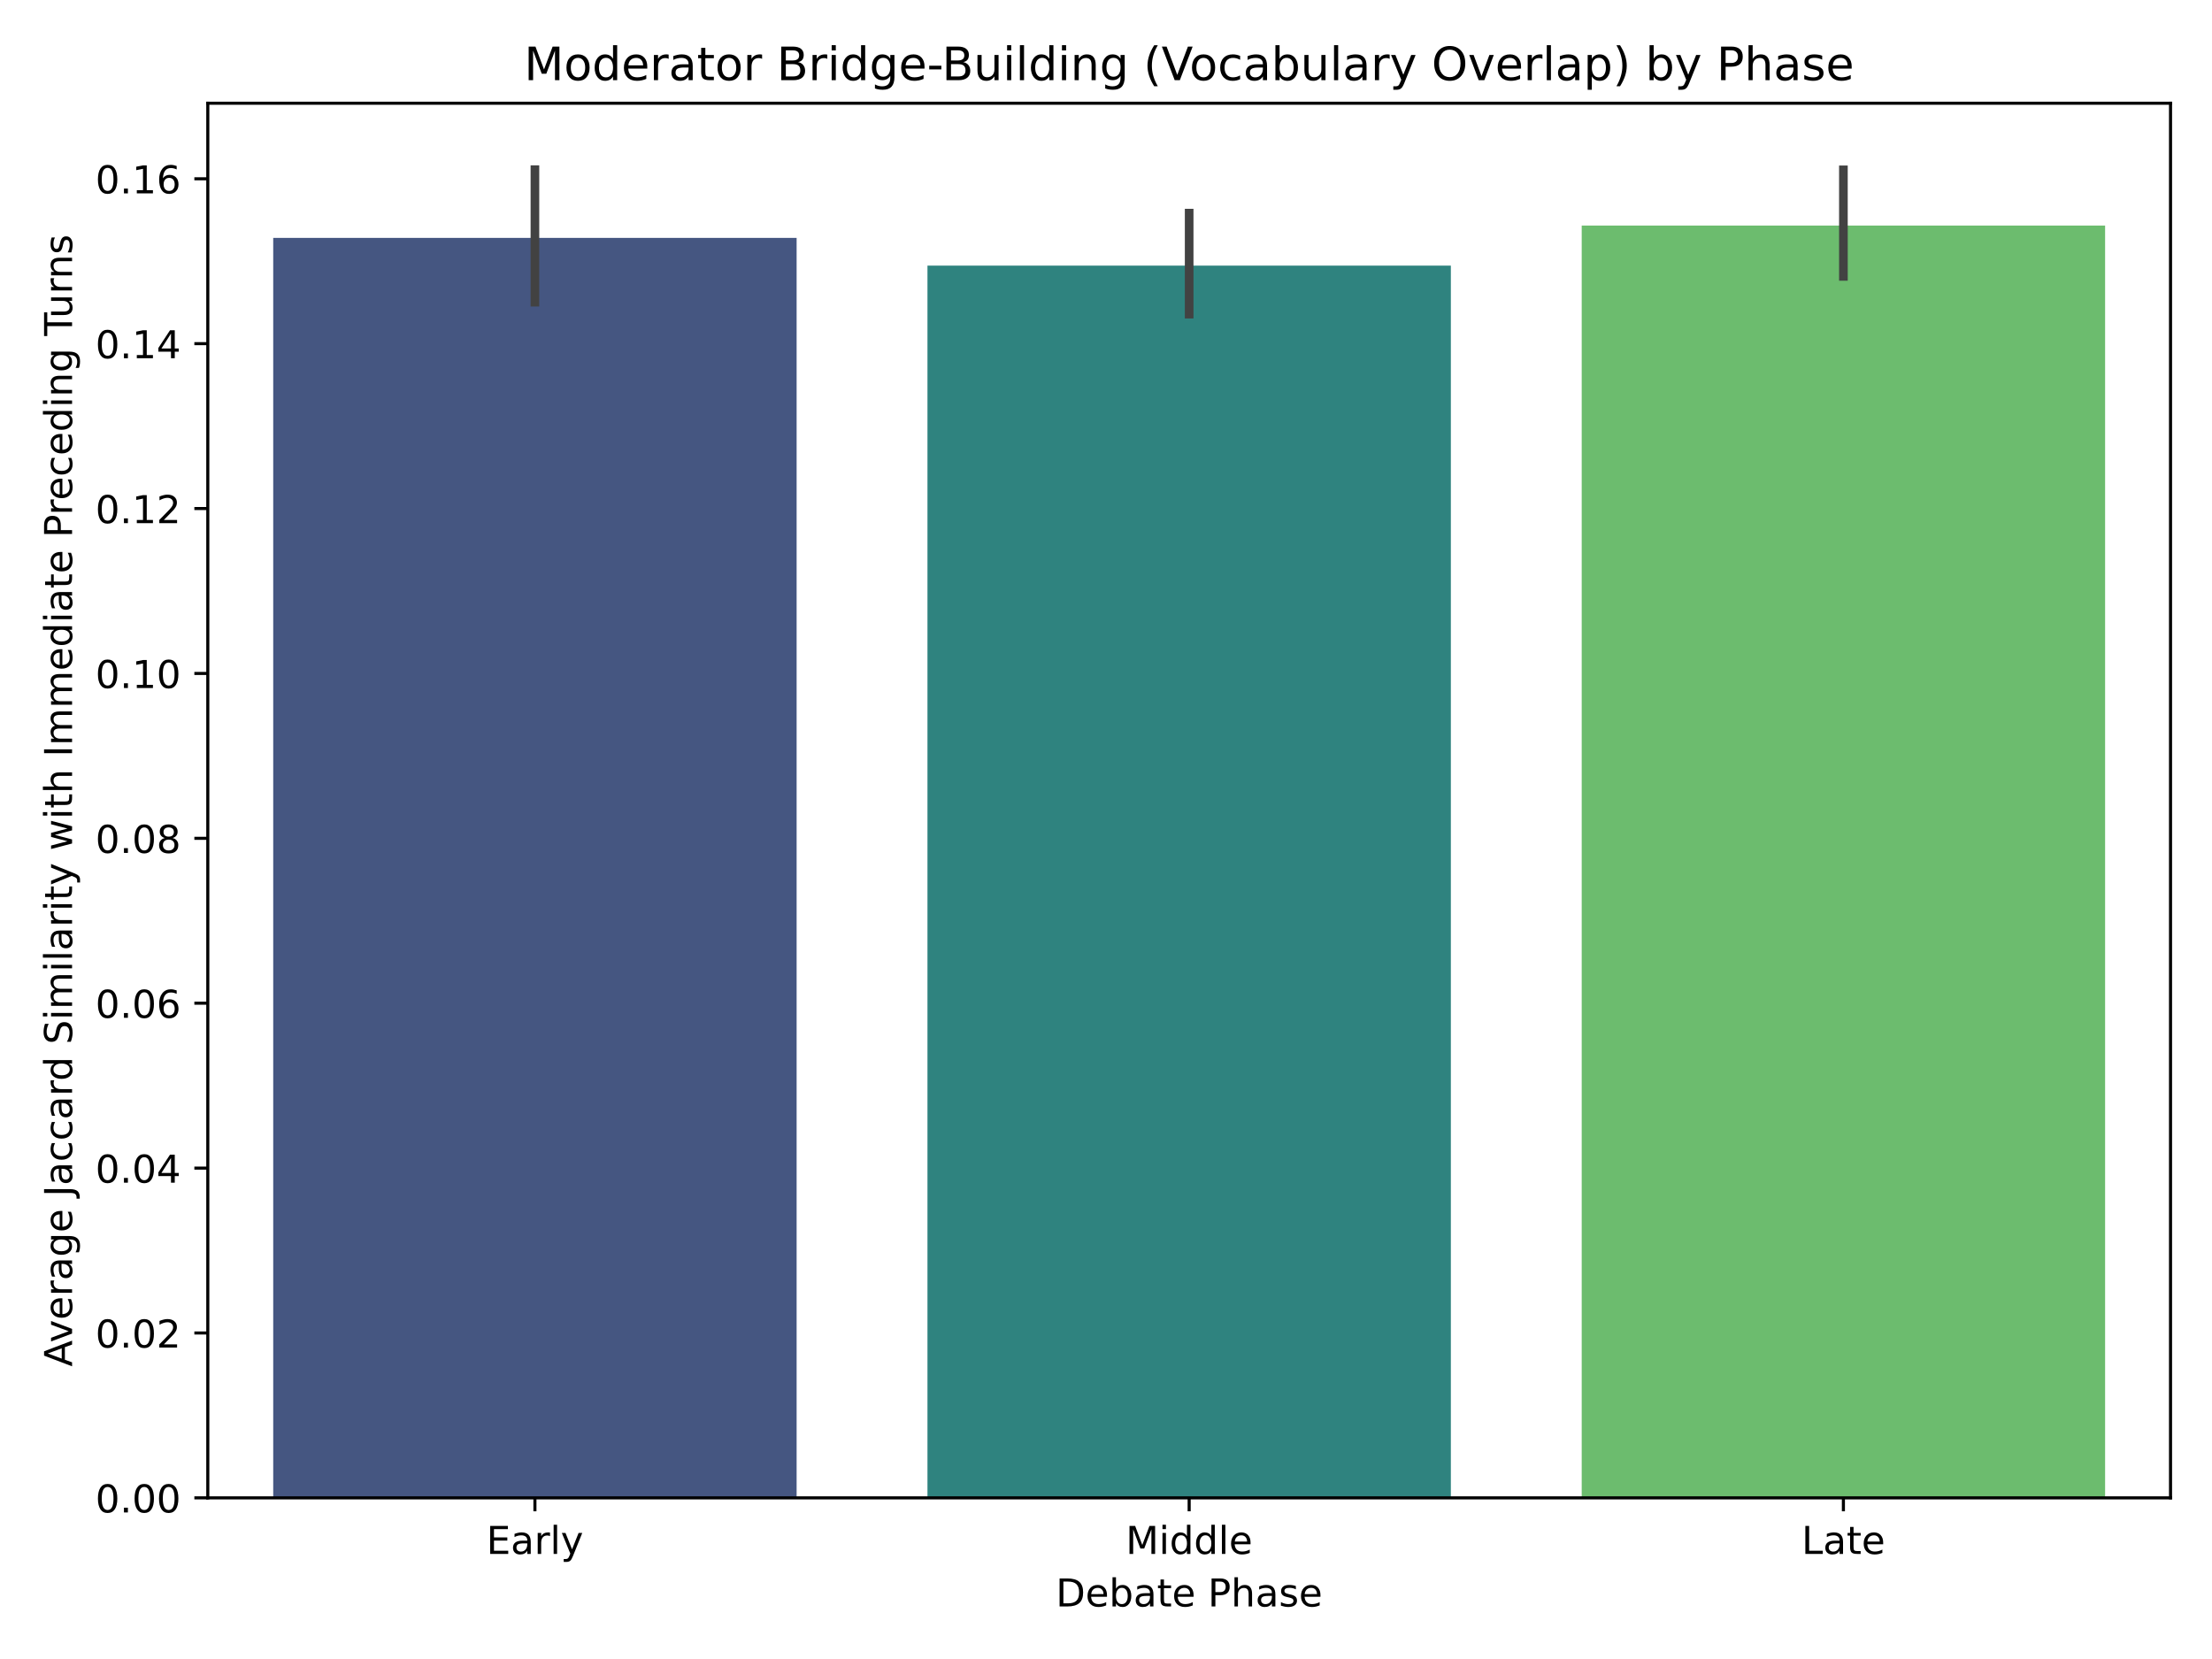
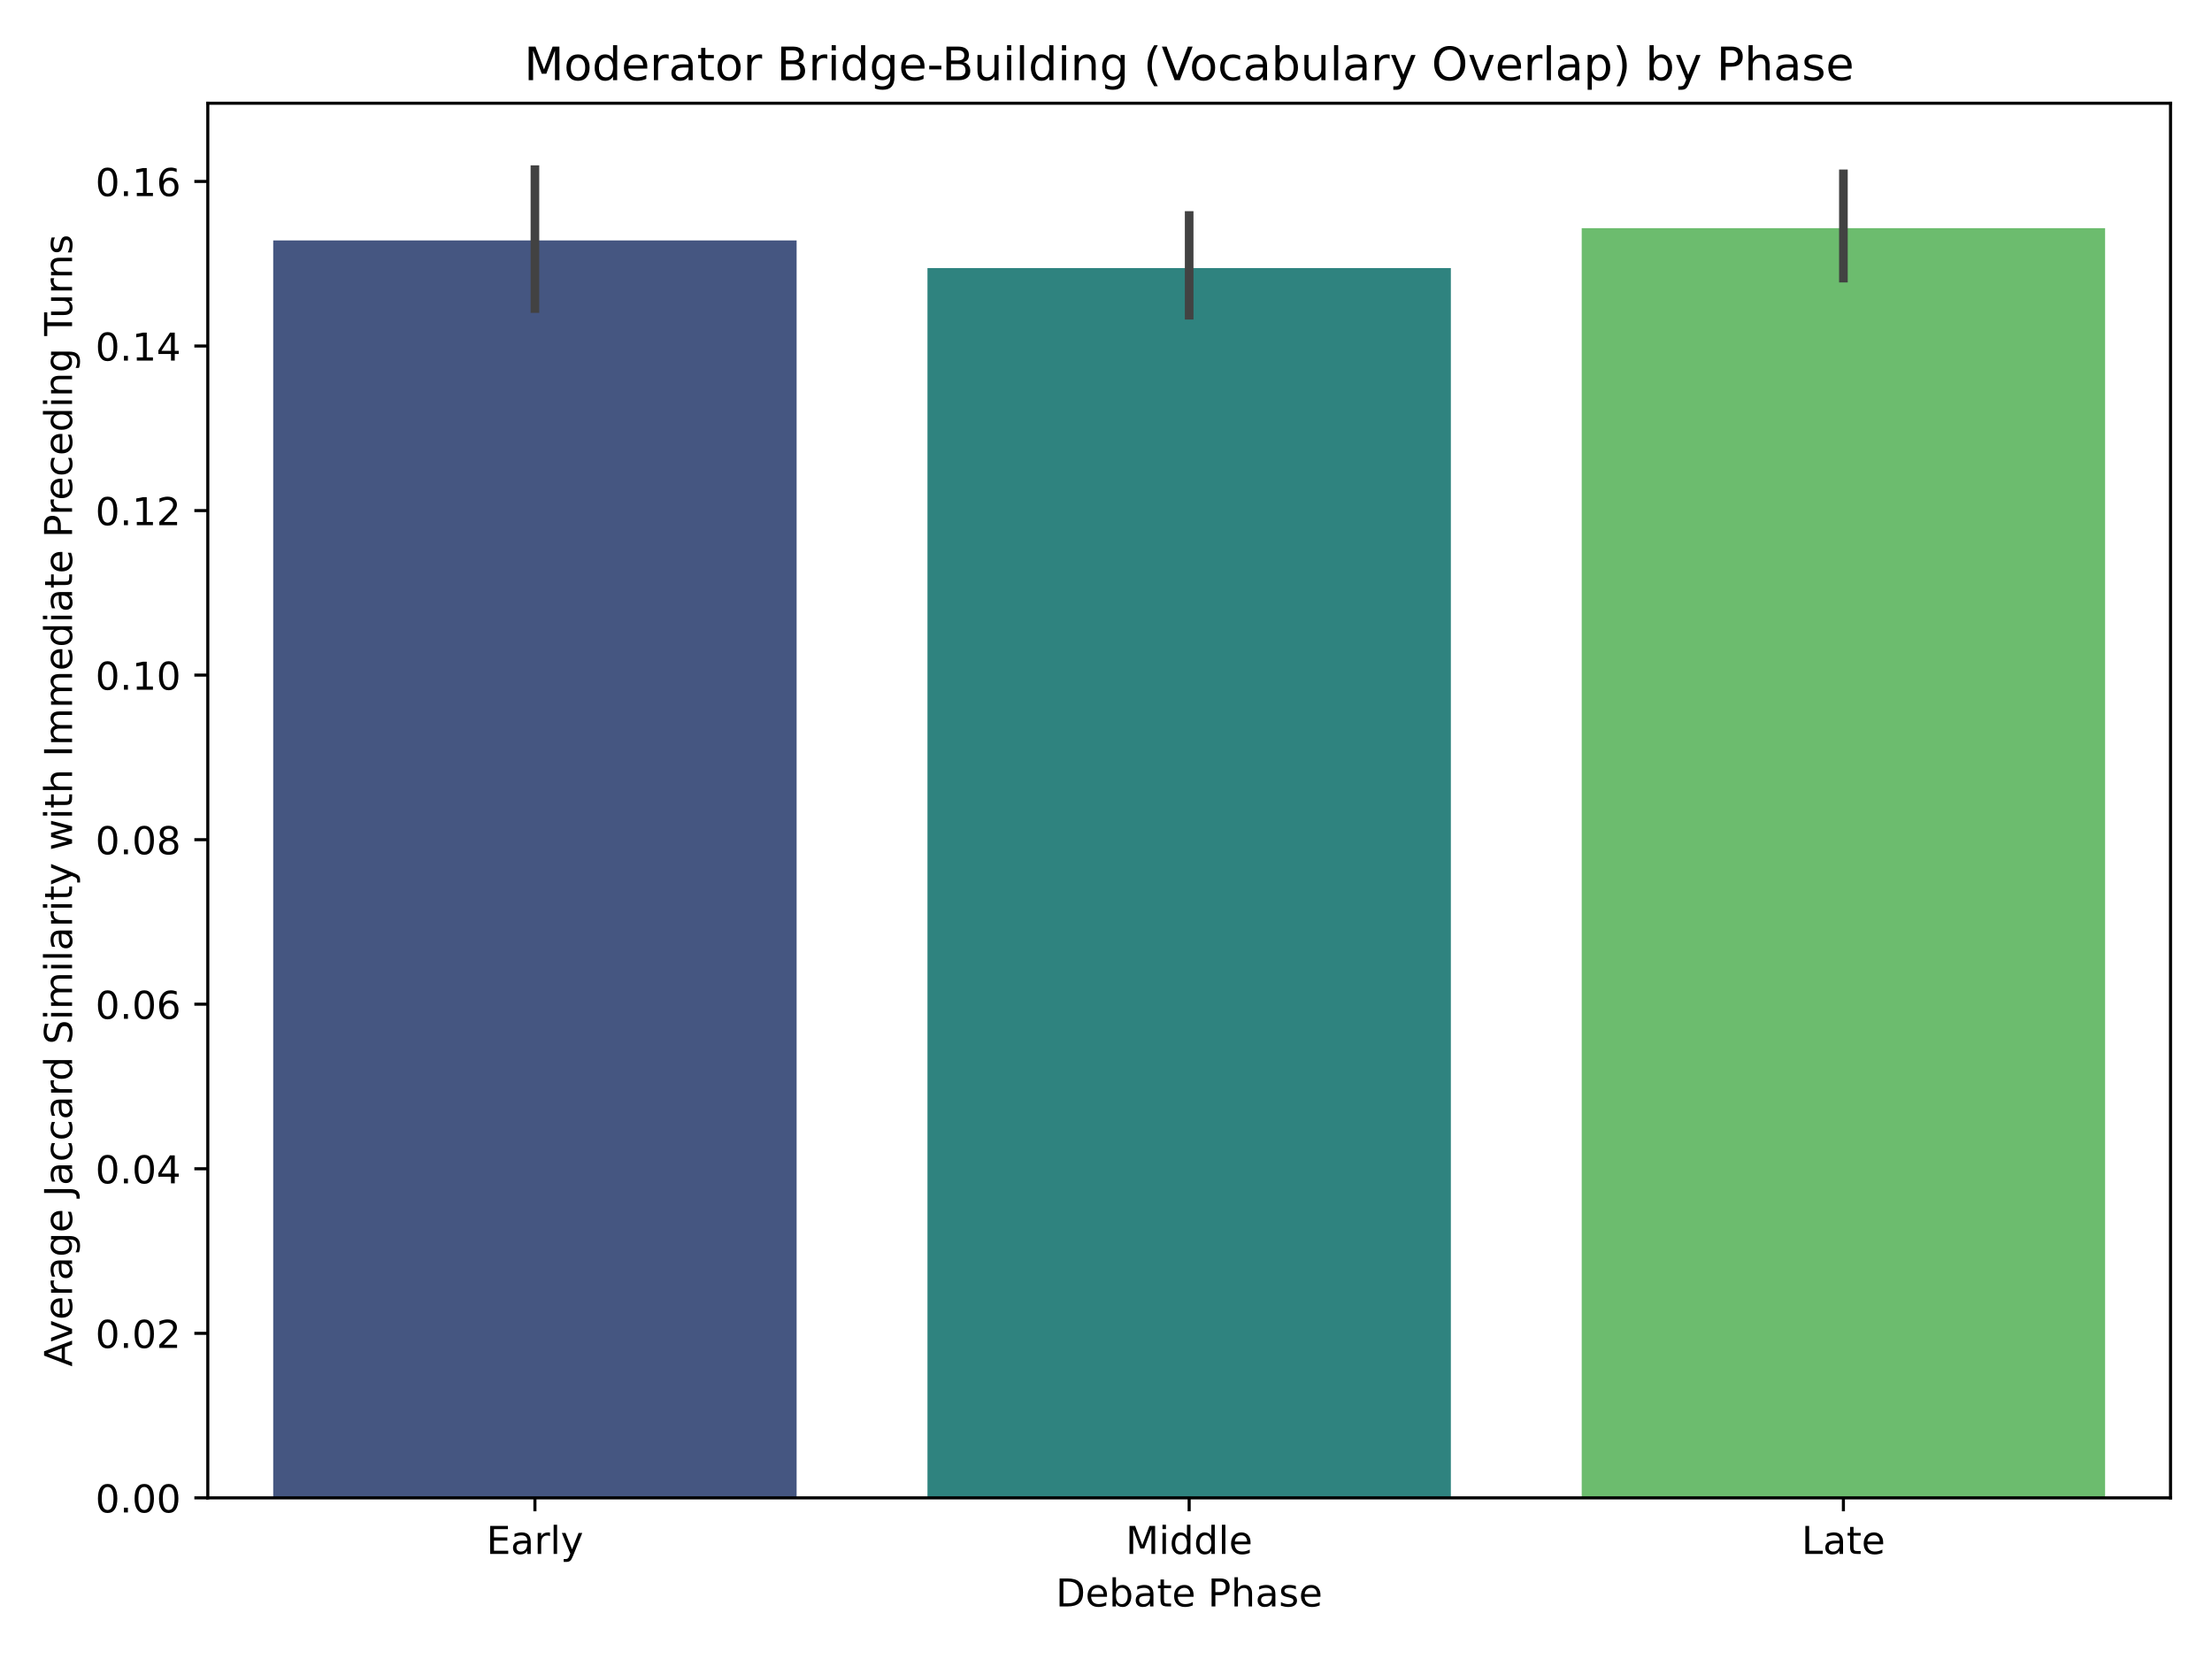
<svg xmlns="http://www.w3.org/2000/svg" xmlns:xlink="http://www.w3.org/1999/xlink" width="576pt" height="432pt" viewBox="0 0 576 432" version="1.1">
  <defs>
    <style type="text/css">*{stroke-linejoin: round; stroke-linecap: butt}</style>
  </defs>
  <g id="figure_1">
    <g id="patch_1">
      <path d="M 0 432  L 576 432  L 576 0  L 0 0  z " style="fill: #ffffff" />
    </g>
    <g id="axes_1">
      <g id="patch_2">
        <path d="M 54.11 390.04  L 565.2 390.04  L 565.2 26.88  L 54.11 26.88  z " style="fill: #ffffff" />
      </g>
      <g id="patch_3">
-         <path d="M 71.146 390.04  L 207.437 390.04  L 207.437 61.947  L 71.146 61.947  z " clip-path="url(#p54904edf8a)" style="fill: #455681" />
+         <path d="M 71.146 390.04  L 207.437 390.04  L 207.437 62.614  L 71.146 62.614  z " clip-path="url(#p2e9c541783)" style="fill: #455681" />
      </g>
      <g id="patch_4">
-         <path d="M 241.51 390.04  L 377.8 390.04  L 377.8 69.159  L 241.51 69.159  z " clip-path="url(#p54904edf8a)" style="fill: #2f837f" />
+         <path d="M 241.51 390.04  L 377.8 390.04  L 377.8 69.811  L 241.51 69.811  z " clip-path="url(#p2e9c541783)" style="fill: #2f837f" />
      </g>
      <g id="patch_5">
-         <path d="M 411.873 390.04  L 548.164 390.04  L 548.164 58.739  L 411.873 58.739  z " clip-path="url(#p54904edf8a)" style="fill: #6cbc6e" />
+         <path d="M 411.873 390.04  L 548.164 390.04  L 548.164 59.413  L 411.873 59.413  z " clip-path="url(#p2e9c541783)" style="fill: #6cbc6e" />
      </g>
      <g id="matplotlib.axis_1">
        <g id="xtick_1">
          <g id="line2d_1">
            <defs>
-               <path id="m7fd04213f6" d="M 0 0  L 0 3.5  " style="stroke: #000000; stroke-width: 0.8" />
+               <path id="m080b6ee815" d="M 0 0  L 0 3.5  " style="stroke: #000000; stroke-width: 0.8" />
            </defs>
            <g>
-               <use xlink:href="#m7fd04213f6" x="139.292" y="390.04" style="stroke: #000000; stroke-width: 0.8" />
+               <use xlink:href="#m080b6ee815" x="139.292" y="390.04" style="stroke: #000000; stroke-width: 0.8" />
            </g>
          </g>
          <g id="text_1">
            <g transform="translate(126.6643 404.6384) scale(0.1 -0.1)">
              <defs>
                <path id="DejaVuSans-45" d="M 628 4666  L 3578 4666  L 3578 4134  L 1259 4134  L 1259 2753  L 3481 2753  L 3481 2222  L 1259 2222  L 1259 531  L 3634 531  L 3634 0  L 628 0  L 628 4666  z " transform="scale(0.015625)" />
                <path id="DejaVuSans-61" d="M 2194 1759  Q 1497 1759 1228 1600  Q 959 1441 959 1056  Q 959 750 1161 570  Q 1363 391 1709 391  Q 2188 391 2477 730  Q 2766 1069 2766 1631  L 2766 1759  L 2194 1759  z M 3341 1997  L 3341 0  L 2766 0  L 2766 531  Q 2569 213 2275 61  Q 1981 -91 1556 -91  Q 1019 -91 701 211  Q 384 513 384 1019  Q 384 1609 779 1909  Q 1175 2209 1959 2209  L 2766 2209  L 2766 2266  Q 2766 2663 2505 2880  Q 2244 3097 1772 3097  Q 1472 3097 1187 3025  Q 903 2953 641 2809  L 641 3341  Q 956 3463 1253 3523  Q 1550 3584 1831 3584  Q 2591 3584 2966 3190  Q 3341 2797 3341 1997  z " transform="scale(0.015625)" />
                <path id="DejaVuSans-72" d="M 2631 2963  Q 2534 3019 2420 3045  Q 2306 3072 2169 3072  Q 1681 3072 1420 2755  Q 1159 2438 1159 1844  L 1159 0  L 581 0  L 581 3500  L 1159 3500  L 1159 2956  Q 1341 3275 1631 3429  Q 1922 3584 2338 3584  Q 2397 3584 2469 3576  Q 2541 3569 2628 3553  L 2631 2963  z " transform="scale(0.015625)" />
                <path id="DejaVuSans-6c" d="M 603 4863  L 1178 4863  L 1178 0  L 603 0  L 603 4863  z " transform="scale(0.015625)" />
                <path id="DejaVuSans-79" d="M 2059 -325  Q 1816 -950 1584 -1140  Q 1353 -1331 966 -1331  L 506 -1331  L 506 -850  L 844 -850  Q 1081 -850 1212 -737  Q 1344 -625 1503 -206  L 1606 56  L 191 3500  L 800 3500  L 1894 763  L 2988 3500  L 3597 3500  L 2059 -325  z " transform="scale(0.015625)" />
              </defs>
              <use xlink:href="#DejaVuSans-45" />
              <use xlink:href="#DejaVuSans-61" transform="translate(63.18359 0)" />
              <use xlink:href="#DejaVuSans-72" transform="translate(124.4629 0)" />
              <use xlink:href="#DejaVuSans-6c" transform="translate(165.5762 0)" />
              <use xlink:href="#DejaVuSans-79" transform="translate(193.3594 0)" />
            </g>
          </g>
        </g>
        <g id="xtick_2">
          <g id="line2d_2">
            <g>
-               <use xlink:href="#m7fd04213f6" x="309.655" y="390.04" style="stroke: #000000; stroke-width: 0.8" />
+               <use xlink:href="#m080b6ee815" x="309.655" y="390.04" style="stroke: #000000; stroke-width: 0.8" />
            </g>
          </g>
          <g id="text_2">
            <g transform="translate(293.1378 404.6384) scale(0.1 -0.1)">
              <defs>
                <path id="DejaVuSans-4d" d="M 628 4666  L 1569 4666  L 2759 1491  L 3956 4666  L 4897 4666  L 4897 0  L 4281 0  L 4281 4097  L 3078 897  L 2444 897  L 1241 4097  L 1241 0  L 628 0  L 628 4666  z " transform="scale(0.015625)" />
                <path id="DejaVuSans-69" d="M 603 3500  L 1178 3500  L 1178 0  L 603 0  L 603 3500  z M 603 4863  L 1178 4863  L 1178 4134  L 603 4134  L 603 4863  z " transform="scale(0.015625)" />
                <path id="DejaVuSans-64" d="M 2906 2969  L 2906 4863  L 3481 4863  L 3481 0  L 2906 0  L 2906 525  Q 2725 213 2448 61  Q 2172 -91 1784 -91  Q 1150 -91 751 415  Q 353 922 353 1747  Q 353 2572 751 3078  Q 1150 3584 1784 3584  Q 2172 3584 2448 3432  Q 2725 3281 2906 2969  z M 947 1747  Q 947 1113 1208 752  Q 1469 391 1925 391  Q 2381 391 2643 752  Q 2906 1113 2906 1747  Q 2906 2381 2643 2742  Q 2381 3103 1925 3103  Q 1469 3103 1208 2742  Q 947 2381 947 1747  z " transform="scale(0.015625)" />
                <path id="DejaVuSans-65" d="M 3597 1894  L 3597 1613  L 953 1613  Q 991 1019 1311 708  Q 1631 397 2203 397  Q 2534 397 2845 478  Q 3156 559 3463 722  L 3463 178  Q 3153 47 2828 -22  Q 2503 -91 2169 -91  Q 1331 -91 842 396  Q 353 884 353 1716  Q 353 2575 817 3079  Q 1281 3584 2069 3584  Q 2775 3584 3186 3129  Q 3597 2675 3597 1894  z M 3022 2063  Q 3016 2534 2758 2815  Q 2500 3097 2075 3097  Q 1594 3097 1305 2825  Q 1016 2553 972 2059  L 3022 2063  z " transform="scale(0.015625)" />
              </defs>
              <use xlink:href="#DejaVuSans-4d" />
              <use xlink:href="#DejaVuSans-69" transform="translate(86.2793 0)" />
              <use xlink:href="#DejaVuSans-64" transform="translate(114.0625 0)" />
              <use xlink:href="#DejaVuSans-64" transform="translate(177.5391 0)" />
              <use xlink:href="#DejaVuSans-6c" transform="translate(241.0156 0)" />
              <use xlink:href="#DejaVuSans-65" transform="translate(268.7988 0)" />
            </g>
          </g>
        </g>
        <g id="xtick_3">
          <g id="line2d_3">
            <g>
-               <use xlink:href="#m7fd04213f6" x="480.018" y="390.04" style="stroke: #000000; stroke-width: 0.8" />
+               <use xlink:href="#m080b6ee815" x="480.018" y="390.04" style="stroke: #000000; stroke-width: 0.8" />
            </g>
          </g>
          <g id="text_3">
            <g transform="translate(469.1316 404.6384) scale(0.1 -0.1)">
              <defs>
                <path id="DejaVuSans-4c" d="M 628 4666  L 1259 4666  L 1259 531  L 3531 531  L 3531 0  L 628 0  L 628 4666  z " transform="scale(0.015625)" />
                <path id="DejaVuSans-74" d="M 1172 4494  L 1172 3500  L 2356 3500  L 2356 3053  L 1172 3053  L 1172 1153  Q 1172 725 1289 603  Q 1406 481 1766 481  L 2356 481  L 2356 0  L 1766 0  Q 1100 0 847 248  Q 594 497 594 1153  L 594 3053  L 172 3053  L 172 3500  L 594 3500  L 594 4494  L 1172 4494  z " transform="scale(0.015625)" />
              </defs>
              <use xlink:href="#DejaVuSans-4c" />
              <use xlink:href="#DejaVuSans-61" transform="translate(55.71289 0)" />
              <use xlink:href="#DejaVuSans-74" transform="translate(116.9922 0)" />
              <use xlink:href="#DejaVuSans-65" transform="translate(156.2012 0)" />
            </g>
          </g>
        </g>
        <g id="text_4">
          <g transform="translate(274.9355 418.3166) scale(0.1 -0.1)">
            <defs>
              <path id="DejaVuSans-44" d="M 1259 4147  L 1259 519  L 2022 519  Q 2988 519 3436 956  Q 3884 1394 3884 2338  Q 3884 3275 3436 3711  Q 2988 4147 2022 4147  L 1259 4147  z M 628 4666  L 1925 4666  Q 3281 4666 3915 4102  Q 4550 3538 4550 2338  Q 4550 1131 3912 565  Q 3275 0 1925 0  L 628 0  L 628 4666  z " transform="scale(0.015625)" />
              <path id="DejaVuSans-62" d="M 3116 1747  Q 3116 2381 2855 2742  Q 2594 3103 2138 3103  Q 1681 3103 1420 2742  Q 1159 2381 1159 1747  Q 1159 1113 1420 752  Q 1681 391 2138 391  Q 2594 391 2855 752  Q 3116 1113 3116 1747  z M 1159 2969  Q 1341 3281 1617 3432  Q 1894 3584 2278 3584  Q 2916 3584 3314 3078  Q 3713 2572 3713 1747  Q 3713 922 3314 415  Q 2916 -91 2278 -91  Q 1894 -91 1617 61  Q 1341 213 1159 525  L 1159 0  L 581 0  L 581 4863  L 1159 4863  L 1159 2969  z " transform="scale(0.015625)" />
              <path id="DejaVuSans-20" transform="scale(0.015625)" />
              <path id="DejaVuSans-50" d="M 1259 4147  L 1259 2394  L 2053 2394  Q 2494 2394 2734 2622  Q 2975 2850 2975 3272  Q 2975 3691 2734 3919  Q 2494 4147 2053 4147  L 1259 4147  z M 628 4666  L 2053 4666  Q 2838 4666 3239 4311  Q 3641 3956 3641 3272  Q 3641 2581 3239 2228  Q 2838 1875 2053 1875  L 1259 1875  L 1259 0  L 628 0  L 628 4666  z " transform="scale(0.015625)" />
              <path id="DejaVuSans-68" d="M 3513 2113  L 3513 0  L 2938 0  L 2938 2094  Q 2938 2591 2744 2837  Q 2550 3084 2163 3084  Q 1697 3084 1428 2787  Q 1159 2491 1159 1978  L 1159 0  L 581 0  L 581 4863  L 1159 4863  L 1159 2956  Q 1366 3272 1645 3428  Q 1925 3584 2291 3584  Q 2894 3584 3203 3211  Q 3513 2838 3513 2113  z " transform="scale(0.015625)" />
              <path id="DejaVuSans-73" d="M 2834 3397  L 2834 2853  Q 2591 2978 2328 3040  Q 2066 3103 1784 3103  Q 1356 3103 1142 2972  Q 928 2841 928 2578  Q 928 2378 1081 2264  Q 1234 2150 1697 2047  L 1894 2003  Q 2506 1872 2764 1633  Q 3022 1394 3022 966  Q 3022 478 2636 193  Q 2250 -91 1575 -91  Q 1294 -91 989 -36  Q 684 19 347 128  L 347 722  Q 666 556 975 473  Q 1284 391 1588 391  Q 1994 391 2212 530  Q 2431 669 2431 922  Q 2431 1156 2273 1281  Q 2116 1406 1581 1522  L 1381 1569  Q 847 1681 609 1914  Q 372 2147 372 2553  Q 372 3047 722 3315  Q 1072 3584 1716 3584  Q 2034 3584 2315 3537  Q 2597 3491 2834 3397  z " transform="scale(0.015625)" />
            </defs>
            <use xlink:href="#DejaVuSans-44" />
            <use xlink:href="#DejaVuSans-65" transform="translate(77.00195 0)" />
            <use xlink:href="#DejaVuSans-62" transform="translate(138.5254 0)" />
            <use xlink:href="#DejaVuSans-61" transform="translate(202.002 0)" />
            <use xlink:href="#DejaVuSans-74" transform="translate(263.2812 0)" />
            <use xlink:href="#DejaVuSans-65" transform="translate(302.4902 0)" />
            <use xlink:href="#DejaVuSans-20" transform="translate(364.0137 0)" />
            <use xlink:href="#DejaVuSans-50" transform="translate(395.8008 0)" />
            <use xlink:href="#DejaVuSans-68" transform="translate(456.1035 0)" />
            <use xlink:href="#DejaVuSans-61" transform="translate(519.4824 0)" />
            <use xlink:href="#DejaVuSans-73" transform="translate(580.7617 0)" />
            <use xlink:href="#DejaVuSans-65" transform="translate(632.8613 0)" />
          </g>
        </g>
      </g>
      <g id="matplotlib.axis_2">
        <g id="ytick_1">
          <g id="line2d_4">
            <defs>
-               <path id="m800bf268b1" d="M 0 0  L -3.5 0  " style="stroke: #000000; stroke-width: 0.8" />
+               <path id="m73695b6c88" d="M 0 0  L -3.5 0  " style="stroke: #000000; stroke-width: 0.8" />
            </defs>
            <g>
-               <use xlink:href="#m800bf268b1" x="54.11" y="390.04" style="stroke: #000000; stroke-width: 0.8" />
+               <use xlink:href="#m73695b6c88" x="54.11" y="390.04" style="stroke: #000000; stroke-width: 0.8" />
            </g>
          </g>
          <g id="text_5">
            <g transform="translate(24.84437 393.8392) scale(0.1 -0.1)">
              <defs>
                <path id="DejaVuSans-30" d="M 2034 4250  Q 1547 4250 1301 3770  Q 1056 3291 1056 2328  Q 1056 1369 1301 889  Q 1547 409 2034 409  Q 2525 409 2770 889  Q 3016 1369 3016 2328  Q 3016 3291 2770 3770  Q 2525 4250 2034 4250  z M 2034 4750  Q 2819 4750 3233 4129  Q 3647 3509 3647 2328  Q 3647 1150 3233 529  Q 2819 -91 2034 -91  Q 1250 -91 836 529  Q 422 1150 422 2328  Q 422 3509 836 4129  Q 1250 4750 2034 4750  z " transform="scale(0.015625)" />
                <path id="DejaVuSans-2e" d="M 684 794  L 1344 794  L 1344 0  L 684 0  L 684 794  z " transform="scale(0.015625)" />
              </defs>
              <use xlink:href="#DejaVuSans-30" />
              <use xlink:href="#DejaVuSans-2e" transform="translate(63.62305 0)" />
              <use xlink:href="#DejaVuSans-30" transform="translate(95.41016 0)" />
              <use xlink:href="#DejaVuSans-30" transform="translate(159.0332 0)" />
            </g>
          </g>
        </g>
        <g id="ytick_2">
          <g id="line2d_5">
            <g>
-               <use xlink:href="#m800bf268b1" x="54.11" y="347.104" style="stroke: #000000; stroke-width: 0.8" />
+               <use xlink:href="#m73695b6c88" x="54.11" y="347.192" style="stroke: #000000; stroke-width: 0.8" />
            </g>
          </g>
          <g id="text_6">
-             <g transform="translate(24.84437 350.9034) scale(0.1 -0.1)">
+             <g transform="translate(24.84437 350.9907) scale(0.1 -0.1)">
              <defs>
                <path id="DejaVuSans-32" d="M 1228 531  L 3431 531  L 3431 0  L 469 0  L 469 531  Q 828 903 1448 1529  Q 2069 2156 2228 2338  Q 2531 2678 2651 2914  Q 2772 3150 2772 3378  Q 2772 3750 2511 3984  Q 2250 4219 1831 4219  Q 1534 4219 1204 4116  Q 875 4013 500 3803  L 500 4441  Q 881 4594 1212 4672  Q 1544 4750 1819 4750  Q 2544 4750 2975 4387  Q 3406 4025 3406 3419  Q 3406 3131 3298 2873  Q 3191 2616 2906 2266  Q 2828 2175 2409 1742  Q 1991 1309 1228 531  z " transform="scale(0.015625)" />
              </defs>
              <use xlink:href="#DejaVuSans-30" />
              <use xlink:href="#DejaVuSans-2e" transform="translate(63.62305 0)" />
              <use xlink:href="#DejaVuSans-30" transform="translate(95.41016 0)" />
              <use xlink:href="#DejaVuSans-32" transform="translate(159.0332 0)" />
            </g>
          </g>
        </g>
        <g id="ytick_3">
          <g id="line2d_6">
            <g>
-               <use xlink:href="#m800bf268b1" x="54.11" y="304.168" style="stroke: #000000; stroke-width: 0.8" />
+               <use xlink:href="#m73695b6c88" x="54.11" y="304.343" style="stroke: #000000; stroke-width: 0.8" />
            </g>
          </g>
          <g id="text_7">
-             <g transform="translate(24.84437 307.9677) scale(0.1 -0.1)">
+             <g transform="translate(24.84437 308.1422) scale(0.1 -0.1)">
              <defs>
                <path id="DejaVuSans-34" d="M 2419 4116  L 825 1625  L 2419 1625  L 2419 4116  z M 2253 4666  L 3047 4666  L 3047 1625  L 3713 1625  L 3713 1100  L 3047 1100  L 3047 0  L 2419 0  L 2419 1100  L 313 1100  L 313 1709  L 2253 4666  z " transform="scale(0.015625)" />
              </defs>
              <use xlink:href="#DejaVuSans-30" />
              <use xlink:href="#DejaVuSans-2e" transform="translate(63.62305 0)" />
              <use xlink:href="#DejaVuSans-30" transform="translate(95.41016 0)" />
              <use xlink:href="#DejaVuSans-34" transform="translate(159.0332 0)" />
            </g>
          </g>
        </g>
        <g id="ytick_4">
          <g id="line2d_7">
            <g>
-               <use xlink:href="#m800bf268b1" x="54.11" y="261.233" style="stroke: #000000; stroke-width: 0.8" />
+               <use xlink:href="#m73695b6c88" x="54.11" y="261.495" style="stroke: #000000; stroke-width: 0.8" />
            </g>
          </g>
          <g id="text_8">
-             <g transform="translate(24.84437 265.0319) scale(0.1 -0.1)">
+             <g transform="translate(24.84437 265.2938) scale(0.1 -0.1)">
              <defs>
                <path id="DejaVuSans-36" d="M 2113 2584  Q 1688 2584 1439 2293  Q 1191 2003 1191 1497  Q 1191 994 1439 701  Q 1688 409 2113 409  Q 2538 409 2786 701  Q 3034 994 3034 1497  Q 3034 2003 2786 2293  Q 2538 2584 2113 2584  z M 3366 4563  L 3366 3988  Q 3128 4100 2886 4159  Q 2644 4219 2406 4219  Q 1781 4219 1451 3797  Q 1122 3375 1075 2522  Q 1259 2794 1537 2939  Q 1816 3084 2150 3084  Q 2853 3084 3261 2657  Q 3669 2231 3669 1497  Q 3669 778 3244 343  Q 2819 -91 2113 -91  Q 1303 -91 875 529  Q 447 1150 447 2328  Q 447 3434 972 4092  Q 1497 4750 2381 4750  Q 2619 4750 2861 4703  Q 3103 4656 3366 4563  z " transform="scale(0.015625)" />
              </defs>
              <use xlink:href="#DejaVuSans-30" />
              <use xlink:href="#DejaVuSans-2e" transform="translate(63.62305 0)" />
              <use xlink:href="#DejaVuSans-30" transform="translate(95.41016 0)" />
              <use xlink:href="#DejaVuSans-36" transform="translate(159.0332 0)" />
            </g>
          </g>
        </g>
        <g id="ytick_5">
          <g id="line2d_8">
            <g>
-               <use xlink:href="#m800bf268b1" x="54.11" y="218.297" style="stroke: #000000; stroke-width: 0.8" />
+               <use xlink:href="#m73695b6c88" x="54.11" y="218.646" style="stroke: #000000; stroke-width: 0.8" />
            </g>
          </g>
          <g id="text_9">
-             <g transform="translate(24.84437 222.0961) scale(0.1 -0.1)">
+             <g transform="translate(24.84437 222.4453) scale(0.1 -0.1)">
              <defs>
                <path id="DejaVuSans-38" d="M 2034 2216  Q 1584 2216 1326 1975  Q 1069 1734 1069 1313  Q 1069 891 1326 650  Q 1584 409 2034 409  Q 2484 409 2743 651  Q 3003 894 3003 1313  Q 3003 1734 2745 1975  Q 2488 2216 2034 2216  z M 1403 2484  Q 997 2584 770 2862  Q 544 3141 544 3541  Q 544 4100 942 4425  Q 1341 4750 2034 4750  Q 2731 4750 3128 4425  Q 3525 4100 3525 3541  Q 3525 3141 3298 2862  Q 3072 2584 2669 2484  Q 3125 2378 3379 2068  Q 3634 1759 3634 1313  Q 3634 634 3220 271  Q 2806 -91 2034 -91  Q 1263 -91 848 271  Q 434 634 434 1313  Q 434 1759 690 2068  Q 947 2378 1403 2484  z M 1172 3481  Q 1172 3119 1398 2916  Q 1625 2713 2034 2713  Q 2441 2713 2670 2916  Q 2900 3119 2900 3481  Q 2900 3844 2670 4047  Q 2441 4250 2034 4250  Q 1625 4250 1398 4047  Q 1172 3844 1172 3481  z " transform="scale(0.015625)" />
              </defs>
              <use xlink:href="#DejaVuSans-30" />
              <use xlink:href="#DejaVuSans-2e" transform="translate(63.62305 0)" />
              <use xlink:href="#DejaVuSans-30" transform="translate(95.41016 0)" />
              <use xlink:href="#DejaVuSans-38" transform="translate(159.0332 0)" />
            </g>
          </g>
        </g>
        <g id="ytick_6">
          <g id="line2d_9">
            <g>
-               <use xlink:href="#m800bf268b1" x="54.11" y="175.361" style="stroke: #000000; stroke-width: 0.8" />
+               <use xlink:href="#m73695b6c88" x="54.11" y="175.798" style="stroke: #000000; stroke-width: 0.8" />
            </g>
          </g>
          <g id="text_10">
-             <g transform="translate(24.84437 179.1603) scale(0.1 -0.1)">
+             <g transform="translate(24.84437 179.5968) scale(0.1 -0.1)">
              <defs>
                <path id="DejaVuSans-31" d="M 794 531  L 1825 531  L 1825 4091  L 703 3866  L 703 4441  L 1819 4666  L 2450 4666  L 2450 531  L 3481 531  L 3481 0  L 794 0  L 794 531  z " transform="scale(0.015625)" />
              </defs>
              <use xlink:href="#DejaVuSans-30" />
              <use xlink:href="#DejaVuSans-2e" transform="translate(63.62305 0)" />
              <use xlink:href="#DejaVuSans-31" transform="translate(95.41016 0)" />
              <use xlink:href="#DejaVuSans-30" transform="translate(159.0332 0)" />
            </g>
          </g>
        </g>
        <g id="ytick_7">
          <g id="line2d_10">
            <g>
-               <use xlink:href="#m800bf268b1" x="54.11" y="132.425" style="stroke: #000000; stroke-width: 0.8" />
+               <use xlink:href="#m73695b6c88" x="54.11" y="132.949" style="stroke: #000000; stroke-width: 0.8" />
            </g>
          </g>
          <g id="text_11">
-             <g transform="translate(24.84437 136.2246) scale(0.1 -0.1)">
+             <g transform="translate(24.84437 136.7483) scale(0.1 -0.1)">
              <use xlink:href="#DejaVuSans-30" />
              <use xlink:href="#DejaVuSans-2e" transform="translate(63.62305 0)" />
              <use xlink:href="#DejaVuSans-31" transform="translate(95.41016 0)" />
              <use xlink:href="#DejaVuSans-32" transform="translate(159.0332 0)" />
            </g>
          </g>
        </g>
        <g id="ytick_8">
          <g id="line2d_11">
            <g>
-               <use xlink:href="#m800bf268b1" x="54.11" y="89.49" style="stroke: #000000; stroke-width: 0.8" />
+               <use xlink:href="#m73695b6c88" x="54.11" y="90.101" style="stroke: #000000; stroke-width: 0.8" />
            </g>
          </g>
          <g id="text_12">
-             <g transform="translate(24.84437 93.2888) scale(0.1 -0.1)">
+             <g transform="translate(24.84437 93.89983) scale(0.1 -0.1)">
              <use xlink:href="#DejaVuSans-30" />
              <use xlink:href="#DejaVuSans-2e" transform="translate(63.62305 0)" />
              <use xlink:href="#DejaVuSans-31" transform="translate(95.41016 0)" />
              <use xlink:href="#DejaVuSans-34" transform="translate(159.0332 0)" />
            </g>
          </g>
        </g>
        <g id="ytick_9">
          <g id="line2d_12">
            <g>
-               <use xlink:href="#m800bf268b1" x="54.11" y="46.554" style="stroke: #000000; stroke-width: 0.8" />
+               <use xlink:href="#m73695b6c88" x="54.11" y="47.252" style="stroke: #000000; stroke-width: 0.8" />
            </g>
          </g>
          <g id="text_13">
-             <g transform="translate(24.84437 50.35303) scale(0.1 -0.1)">
+             <g transform="translate(24.84437 51.05134) scale(0.1 -0.1)">
              <use xlink:href="#DejaVuSans-30" />
              <use xlink:href="#DejaVuSans-2e" transform="translate(63.62305 0)" />
              <use xlink:href="#DejaVuSans-31" transform="translate(95.41016 0)" />
              <use xlink:href="#DejaVuSans-36" transform="translate(159.0332 0)" />
            </g>
          </g>
        </g>
        <g id="text_14">
          <g transform="translate(18.76469 355.8608) rotate(-90) scale(0.1 -0.1)">
            <defs>
              <path id="DejaVuSans-41" d="M 2188 4044  L 1331 1722  L 3047 1722  L 2188 4044  z M 1831 4666  L 2547 4666  L 4325 0  L 3669 0  L 3244 1197  L 1141 1197  L 716 0  L 50 0  L 1831 4666  z " transform="scale(0.015625)" />
              <path id="DejaVuSans-76" d="M 191 3500  L 800 3500  L 1894 563  L 2988 3500  L 3597 3500  L 2284 0  L 1503 0  L 191 3500  z " transform="scale(0.015625)" />
              <path id="DejaVuSans-67" d="M 2906 1791  Q 2906 2416 2648 2759  Q 2391 3103 1925 3103  Q 1463 3103 1205 2759  Q 947 2416 947 1791  Q 947 1169 1205 825  Q 1463 481 1925 481  Q 2391 481 2648 825  Q 2906 1169 2906 1791  z M 3481 434  Q 3481 -459 3084 -895  Q 2688 -1331 1869 -1331  Q 1566 -1331 1297 -1286  Q 1028 -1241 775 -1147  L 775 -588  Q 1028 -725 1275 -790  Q 1522 -856 1778 -856  Q 2344 -856 2625 -561  Q 2906 -266 2906 331  L 2906 616  Q 2728 306 2450 153  Q 2172 0 1784 0  Q 1141 0 747 490  Q 353 981 353 1791  Q 353 2603 747 3093  Q 1141 3584 1784 3584  Q 2172 3584 2450 3431  Q 2728 3278 2906 2969  L 2906 3500  L 3481 3500  L 3481 434  z " transform="scale(0.015625)" />
              <path id="DejaVuSans-4a" d="M 628 4666  L 1259 4666  L 1259 325  Q 1259 -519 939 -900  Q 619 -1281 -91 -1281  L -331 -1281  L -331 -750  L -134 -750  Q 284 -750 456 -515  Q 628 -281 628 325  L 628 4666  z " transform="scale(0.015625)" />
              <path id="DejaVuSans-63" d="M 3122 3366  L 3122 2828  Q 2878 2963 2633 3030  Q 2388 3097 2138 3097  Q 1578 3097 1268 2742  Q 959 2388 959 1747  Q 959 1106 1268 751  Q 1578 397 2138 397  Q 2388 397 2633 464  Q 2878 531 3122 666  L 3122 134  Q 2881 22 2623 -34  Q 2366 -91 2075 -91  Q 1284 -91 818 406  Q 353 903 353 1747  Q 353 2603 823 3093  Q 1294 3584 2113 3584  Q 2378 3584 2631 3529  Q 2884 3475 3122 3366  z " transform="scale(0.015625)" />
              <path id="DejaVuSans-53" d="M 3425 4513  L 3425 3897  Q 3066 4069 2747 4153  Q 2428 4238 2131 4238  Q 1616 4238 1336 4038  Q 1056 3838 1056 3469  Q 1056 3159 1242 3001  Q 1428 2844 1947 2747  L 2328 2669  Q 3034 2534 3370 2195  Q 3706 1856 3706 1288  Q 3706 609 3251 259  Q 2797 -91 1919 -91  Q 1588 -91 1214 -16  Q 841 59 441 206  L 441 856  Q 825 641 1194 531  Q 1563 422 1919 422  Q 2459 422 2753 634  Q 3047 847 3047 1241  Q 3047 1584 2836 1778  Q 2625 1972 2144 2069  L 1759 2144  Q 1053 2284 737 2584  Q 422 2884 422 3419  Q 422 4038 858 4394  Q 1294 4750 2059 4750  Q 2388 4750 2728 4690  Q 3069 4631 3425 4513  z " transform="scale(0.015625)" />
              <path id="DejaVuSans-6d" d="M 3328 2828  Q 3544 3216 3844 3400  Q 4144 3584 4550 3584  Q 5097 3584 5394 3201  Q 5691 2819 5691 2113  L 5691 0  L 5113 0  L 5113 2094  Q 5113 2597 4934 2840  Q 4756 3084 4391 3084  Q 3944 3084 3684 2787  Q 3425 2491 3425 1978  L 3425 0  L 2847 0  L 2847 2094  Q 2847 2600 2669 2842  Q 2491 3084 2119 3084  Q 1678 3084 1418 2786  Q 1159 2488 1159 1978  L 1159 0  L 581 0  L 581 3500  L 1159 3500  L 1159 2956  Q 1356 3278 1631 3431  Q 1906 3584 2284 3584  Q 2666 3584 2933 3390  Q 3200 3197 3328 2828  z " transform="scale(0.015625)" />
              <path id="DejaVuSans-77" d="M 269 3500  L 844 3500  L 1563 769  L 2278 3500  L 2956 3500  L 3675 769  L 4391 3500  L 4966 3500  L 4050 0  L 3372 0  L 2619 2869  L 1863 0  L 1184 0  L 269 3500  z " transform="scale(0.015625)" />
              <path id="DejaVuSans-49" d="M 628 4666  L 1259 4666  L 1259 0  L 628 0  L 628 4666  z " transform="scale(0.015625)" />
              <path id="DejaVuSans-6e" d="M 3513 2113  L 3513 0  L 2938 0  L 2938 2094  Q 2938 2591 2744 2837  Q 2550 3084 2163 3084  Q 1697 3084 1428 2787  Q 1159 2491 1159 1978  L 1159 0  L 581 0  L 581 3500  L 1159 3500  L 1159 2956  Q 1366 3272 1645 3428  Q 1925 3584 2291 3584  Q 2894 3584 3203 3211  Q 3513 2838 3513 2113  z " transform="scale(0.015625)" />
              <path id="DejaVuSans-54" d="M -19 4666  L 3928 4666  L 3928 4134  L 2272 4134  L 2272 0  L 1638 0  L 1638 4134  L -19 4134  L -19 4666  z " transform="scale(0.015625)" />
              <path id="DejaVuSans-75" d="M 544 1381  L 544 3500  L 1119 3500  L 1119 1403  Q 1119 906 1312 657  Q 1506 409 1894 409  Q 2359 409 2629 706  Q 2900 1003 2900 1516  L 2900 3500  L 3475 3500  L 3475 0  L 2900 0  L 2900 538  Q 2691 219 2414 64  Q 2138 -91 1772 -91  Q 1169 -91 856 284  Q 544 659 544 1381  z M 1991 3584  L 1991 3584  z " transform="scale(0.015625)" />
            </defs>
            <use xlink:href="#DejaVuSans-41" />
            <use xlink:href="#DejaVuSans-76" transform="translate(62.5332 0)" />
            <use xlink:href="#DejaVuSans-65" transform="translate(121.7129 0)" />
            <use xlink:href="#DejaVuSans-72" transform="translate(183.2363 0)" />
            <use xlink:href="#DejaVuSans-61" transform="translate(224.3496 0)" />
            <use xlink:href="#DejaVuSans-67" transform="translate(285.6289 0)" />
            <use xlink:href="#DejaVuSans-65" transform="translate(349.1055 0)" />
            <use xlink:href="#DejaVuSans-20" transform="translate(410.6289 0)" />
            <use xlink:href="#DejaVuSans-4a" transform="translate(442.416 0)" />
            <use xlink:href="#DejaVuSans-61" transform="translate(471.9082 0)" />
            <use xlink:href="#DejaVuSans-63" transform="translate(533.1875 0)" />
            <use xlink:href="#DejaVuSans-63" transform="translate(588.168 0)" />
            <use xlink:href="#DejaVuSans-61" transform="translate(643.1484 0)" />
            <use xlink:href="#DejaVuSans-72" transform="translate(704.4277 0)" />
            <use xlink:href="#DejaVuSans-64" transform="translate(743.791 0)" />
            <use xlink:href="#DejaVuSans-20" transform="translate(807.2676 0)" />
            <use xlink:href="#DejaVuSans-53" transform="translate(839.0547 0)" />
            <use xlink:href="#DejaVuSans-69" transform="translate(902.5312 0)" />
            <use xlink:href="#DejaVuSans-6d" transform="translate(930.3145 0)" />
            <use xlink:href="#DejaVuSans-69" transform="translate(1027.727 0)" />
            <use xlink:href="#DejaVuSans-6c" transform="translate(1055.51 0)" />
            <use xlink:href="#DejaVuSans-61" transform="translate(1083.293 0)" />
            <use xlink:href="#DejaVuSans-72" transform="translate(1144.572 0)" />
            <use xlink:href="#DejaVuSans-69" transform="translate(1185.686 0)" />
            <use xlink:href="#DejaVuSans-74" transform="translate(1213.469 0)" />
            <use xlink:href="#DejaVuSans-79" transform="translate(1252.678 0)" />
            <use xlink:href="#DejaVuSans-20" transform="translate(1311.857 0)" />
            <use xlink:href="#DejaVuSans-77" transform="translate(1343.645 0)" />
            <use xlink:href="#DejaVuSans-69" transform="translate(1425.432 0)" />
            <use xlink:href="#DejaVuSans-74" transform="translate(1453.215 0)" />
            <use xlink:href="#DejaVuSans-68" transform="translate(1492.424 0)" />
            <use xlink:href="#DejaVuSans-20" transform="translate(1555.803 0)" />
            <use xlink:href="#DejaVuSans-49" transform="translate(1587.59 0)" />
            <use xlink:href="#DejaVuSans-6d" transform="translate(1617.082 0)" />
            <use xlink:href="#DejaVuSans-6d" transform="translate(1714.494 0)" />
            <use xlink:href="#DejaVuSans-65" transform="translate(1811.906 0)" />
            <use xlink:href="#DejaVuSans-64" transform="translate(1873.43 0)" />
            <use xlink:href="#DejaVuSans-69" transform="translate(1936.906 0)" />
            <use xlink:href="#DejaVuSans-61" transform="translate(1964.689 0)" />
            <use xlink:href="#DejaVuSans-74" transform="translate(2025.969 0)" />
            <use xlink:href="#DejaVuSans-65" transform="translate(2065.178 0)" />
            <use xlink:href="#DejaVuSans-20" transform="translate(2126.701 0)" />
            <use xlink:href="#DejaVuSans-50" transform="translate(2158.488 0)" />
            <use xlink:href="#DejaVuSans-72" transform="translate(2217.041 0)" />
            <use xlink:href="#DejaVuSans-65" transform="translate(2255.904 0)" />
            <use xlink:href="#DejaVuSans-63" transform="translate(2317.428 0)" />
            <use xlink:href="#DejaVuSans-65" transform="translate(2372.408 0)" />
            <use xlink:href="#DejaVuSans-64" transform="translate(2433.932 0)" />
            <use xlink:href="#DejaVuSans-69" transform="translate(2497.408 0)" />
            <use xlink:href="#DejaVuSans-6e" transform="translate(2525.191 0)" />
            <use xlink:href="#DejaVuSans-67" transform="translate(2588.57 0)" />
            <use xlink:href="#DejaVuSans-20" transform="translate(2652.047 0)" />
            <use xlink:href="#DejaVuSans-54" transform="translate(2683.834 0)" />
            <use xlink:href="#DejaVuSans-75" transform="translate(2729.793 0)" />
            <use xlink:href="#DejaVuSans-72" transform="translate(2793.172 0)" />
            <use xlink:href="#DejaVuSans-6e" transform="translate(2832.535 0)" />
            <use xlink:href="#DejaVuSans-73" transform="translate(2895.914 0)" />
          </g>
        </g>
      </g>
      <g id="line2d_13">
-         <path d="M 139.292 78.691  L 139.292 44.173  " clip-path="url(#p54904edf8a)" style="fill: none; stroke: #424242; stroke-width: 2.25; stroke-linecap: square" />
+         <path d="M 139.292 80.349  L 139.292 44.173  " clip-path="url(#p2e9c541783)" style="fill: none; stroke: #424242; stroke-width: 2.25; stroke-linecap: square" />
      </g>
      <g id="line2d_14">
-         <path d="M 309.655 81.81  L 309.655 55.502  " clip-path="url(#p54904edf8a)" style="fill: none; stroke: #424242; stroke-width: 2.25; stroke-linecap: square" />
+         <path d="M 309.655 82.084  L 309.655 56.107  " clip-path="url(#p2e9c541783)" style="fill: none; stroke: #424242; stroke-width: 2.25; stroke-linecap: square" />
      </g>
      <g id="line2d_15">
-         <path d="M 480.018 71.968  L 480.018 44.223  " clip-path="url(#p54904edf8a)" style="fill: none; stroke: #424242; stroke-width: 2.25; stroke-linecap: square" />
+         <path d="M 480.018 72.412  L 480.018 45.272  " clip-path="url(#p2e9c541783)" style="fill: none; stroke: #424242; stroke-width: 2.25; stroke-linecap: square" />
      </g>
      <g id="patch_6">
        <path d="M 54.11 390.04  L 54.11 26.88  " style="fill: none; stroke: #000000; stroke-width: 0.8; stroke-linejoin: miter; stroke-linecap: square" />
      </g>
      <g id="patch_7">
        <path d="M 565.2 390.04  L 565.2 26.88  " style="fill: none; stroke: #000000; stroke-width: 0.8; stroke-linejoin: miter; stroke-linecap: square" />
      </g>
      <g id="patch_8">
        <path d="M 54.11 390.04  L 565.2 390.04  " style="fill: none; stroke: #000000; stroke-width: 0.8; stroke-linejoin: miter; stroke-linecap: square" />
      </g>
      <g id="patch_9">
        <path d="M 54.11 26.88  L 565.2 26.88  " style="fill: none; stroke: #000000; stroke-width: 0.8; stroke-linejoin: miter; stroke-linecap: square" />
      </g>
      <g id="text_15">
        <g transform="translate(136.4884 20.88) scale(0.12 -0.12)">
          <defs>
            <path id="DejaVuSans-6f" d="M 1959 3097  Q 1497 3097 1228 2736  Q 959 2375 959 1747  Q 959 1119 1226 758  Q 1494 397 1959 397  Q 2419 397 2687 759  Q 2956 1122 2956 1747  Q 2956 2369 2687 2733  Q 2419 3097 1959 3097  z M 1959 3584  Q 2709 3584 3137 3096  Q 3566 2609 3566 1747  Q 3566 888 3137 398  Q 2709 -91 1959 -91  Q 1206 -91 779 398  Q 353 888 353 1747  Q 353 2609 779 3096  Q 1206 3584 1959 3584  z " transform="scale(0.015625)" />
            <path id="DejaVuSans-42" d="M 1259 2228  L 1259 519  L 2272 519  Q 2781 519 3026 730  Q 3272 941 3272 1375  Q 3272 1813 3026 2020  Q 2781 2228 2272 2228  L 1259 2228  z M 1259 4147  L 1259 2741  L 2194 2741  Q 2656 2741 2882 2914  Q 3109 3088 3109 3444  Q 3109 3797 2882 3972  Q 2656 4147 2194 4147  L 1259 4147  z M 628 4666  L 2241 4666  Q 2963 4666 3353 4366  Q 3744 4066 3744 3513  Q 3744 3084 3544 2831  Q 3344 2578 2956 2516  Q 3422 2416 3680 2098  Q 3938 1781 3938 1306  Q 3938 681 3513 340  Q 3088 0 2303 0  L 628 0  L 628 4666  z " transform="scale(0.015625)" />
            <path id="DejaVuSans-2d" d="M 313 2009  L 1997 2009  L 1997 1497  L 313 1497  L 313 2009  z " transform="scale(0.015625)" />
            <path id="DejaVuSans-28" d="M 1984 4856  Q 1566 4138 1362 3434  Q 1159 2731 1159 2009  Q 1159 1288 1364 580  Q 1569 -128 1984 -844  L 1484 -844  Q 1016 -109 783 600  Q 550 1309 550 2009  Q 550 2706 781 3412  Q 1013 4119 1484 4856  L 1984 4856  z " transform="scale(0.015625)" />
            <path id="DejaVuSans-56" d="M 1831 0  L 50 4666  L 709 4666  L 2188 738  L 3669 4666  L 4325 4666  L 2547 0  L 1831 0  z " transform="scale(0.015625)" />
            <path id="DejaVuSans-4f" d="M 2522 4238  Q 1834 4238 1429 3725  Q 1025 3213 1025 2328  Q 1025 1447 1429 934  Q 1834 422 2522 422  Q 3209 422 3611 934  Q 4013 1447 4013 2328  Q 4013 3213 3611 3725  Q 3209 4238 2522 4238  z M 2522 4750  Q 3503 4750 4090 4092  Q 4678 3434 4678 2328  Q 4678 1225 4090 567  Q 3503 -91 2522 -91  Q 1538 -91 948 565  Q 359 1222 359 2328  Q 359 3434 948 4092  Q 1538 4750 2522 4750  z " transform="scale(0.015625)" />
            <path id="DejaVuSans-70" d="M 1159 525  L 1159 -1331  L 581 -1331  L 581 3500  L 1159 3500  L 1159 2969  Q 1341 3281 1617 3432  Q 1894 3584 2278 3584  Q 2916 3584 3314 3078  Q 3713 2572 3713 1747  Q 3713 922 3314 415  Q 2916 -91 2278 -91  Q 1894 -91 1617 61  Q 1341 213 1159 525  z M 3116 1747  Q 3116 2381 2855 2742  Q 2594 3103 2138 3103  Q 1681 3103 1420 2742  Q 1159 2381 1159 1747  Q 1159 1113 1420 752  Q 1681 391 2138 391  Q 2594 391 2855 752  Q 3116 1113 3116 1747  z " transform="scale(0.015625)" />
            <path id="DejaVuSans-29" d="M 513 4856  L 1013 4856  Q 1481 4119 1714 3412  Q 1947 2706 1947 2009  Q 1947 1309 1714 600  Q 1481 -109 1013 -844  L 513 -844  Q 928 -128 1133 580  Q 1338 1288 1338 2009  Q 1338 2731 1133 3434  Q 928 4138 513 4856  z " transform="scale(0.015625)" />
          </defs>
          <use xlink:href="#DejaVuSans-4d" />
          <use xlink:href="#DejaVuSans-6f" transform="translate(86.2793 0)" />
          <use xlink:href="#DejaVuSans-64" transform="translate(147.4609 0)" />
          <use xlink:href="#DejaVuSans-65" transform="translate(210.9375 0)" />
          <use xlink:href="#DejaVuSans-72" transform="translate(272.4609 0)" />
          <use xlink:href="#DejaVuSans-61" transform="translate(313.5742 0)" />
          <use xlink:href="#DejaVuSans-74" transform="translate(374.8535 0)" />
          <use xlink:href="#DejaVuSans-6f" transform="translate(414.0625 0)" />
          <use xlink:href="#DejaVuSans-72" transform="translate(475.2441 0)" />
          <use xlink:href="#DejaVuSans-20" transform="translate(516.3574 0)" />
          <use xlink:href="#DejaVuSans-42" transform="translate(548.1445 0)" />
          <use xlink:href="#DejaVuSans-72" transform="translate(616.748 0)" />
          <use xlink:href="#DejaVuSans-69" transform="translate(657.8613 0)" />
          <use xlink:href="#DejaVuSans-64" transform="translate(685.6445 0)" />
          <use xlink:href="#DejaVuSans-67" transform="translate(749.1211 0)" />
          <use xlink:href="#DejaVuSans-65" transform="translate(812.5977 0)" />
          <use xlink:href="#DejaVuSans-2d" transform="translate(874.1211 0)" />
          <use xlink:href="#DejaVuSans-42" transform="translate(906.5801 0)" />
          <use xlink:href="#DejaVuSans-75" transform="translate(975.1836 0)" />
          <use xlink:href="#DejaVuSans-69" transform="translate(1038.562 0)" />
          <use xlink:href="#DejaVuSans-6c" transform="translate(1066.346 0)" />
          <use xlink:href="#DejaVuSans-64" transform="translate(1094.129 0)" />
          <use xlink:href="#DejaVuSans-69" transform="translate(1157.605 0)" />
          <use xlink:href="#DejaVuSans-6e" transform="translate(1185.389 0)" />
          <use xlink:href="#DejaVuSans-67" transform="translate(1248.768 0)" />
          <use xlink:href="#DejaVuSans-20" transform="translate(1312.244 0)" />
          <use xlink:href="#DejaVuSans-28" transform="translate(1344.031 0)" />
          <use xlink:href="#DejaVuSans-56" transform="translate(1383.045 0)" />
          <use xlink:href="#DejaVuSans-6f" transform="translate(1443.703 0)" />
          <use xlink:href="#DejaVuSans-63" transform="translate(1504.885 0)" />
          <use xlink:href="#DejaVuSans-61" transform="translate(1559.865 0)" />
          <use xlink:href="#DejaVuSans-62" transform="translate(1621.145 0)" />
          <use xlink:href="#DejaVuSans-75" transform="translate(1684.621 0)" />
          <use xlink:href="#DejaVuSans-6c" transform="translate(1748 0)" />
          <use xlink:href="#DejaVuSans-61" transform="translate(1775.783 0)" />
          <use xlink:href="#DejaVuSans-72" transform="translate(1837.062 0)" />
          <use xlink:href="#DejaVuSans-79" transform="translate(1878.176 0)" />
          <use xlink:href="#DejaVuSans-20" transform="translate(1937.355 0)" />
          <use xlink:href="#DejaVuSans-4f" transform="translate(1969.143 0)" />
          <use xlink:href="#DejaVuSans-76" transform="translate(2047.854 0)" />
          <use xlink:href="#DejaVuSans-65" transform="translate(2107.033 0)" />
          <use xlink:href="#DejaVuSans-72" transform="translate(2168.557 0)" />
          <use xlink:href="#DejaVuSans-6c" transform="translate(2209.67 0)" />
          <use xlink:href="#DejaVuSans-61" transform="translate(2237.453 0)" />
          <use xlink:href="#DejaVuSans-70" transform="translate(2298.732 0)" />
          <use xlink:href="#DejaVuSans-29" transform="translate(2362.209 0)" />
          <use xlink:href="#DejaVuSans-20" transform="translate(2401.223 0)" />
          <use xlink:href="#DejaVuSans-62" transform="translate(2433.01 0)" />
          <use xlink:href="#DejaVuSans-79" transform="translate(2496.486 0)" />
          <use xlink:href="#DejaVuSans-20" transform="translate(2555.666 0)" />
          <use xlink:href="#DejaVuSans-50" transform="translate(2587.453 0)" />
          <use xlink:href="#DejaVuSans-68" transform="translate(2647.756 0)" />
          <use xlink:href="#DejaVuSans-61" transform="translate(2711.135 0)" />
          <use xlink:href="#DejaVuSans-73" transform="translate(2772.414 0)" />
          <use xlink:href="#DejaVuSans-65" transform="translate(2824.514 0)" />
        </g>
      </g>
    </g>
  </g>
  <defs>
-     <clipPath id="p54904edf8a">
+     <clipPath id="p2e9c541783">
      <rect x="54.11" y="26.88" width="511.09" height="363.16" />
    </clipPath>
  </defs>
</svg>
